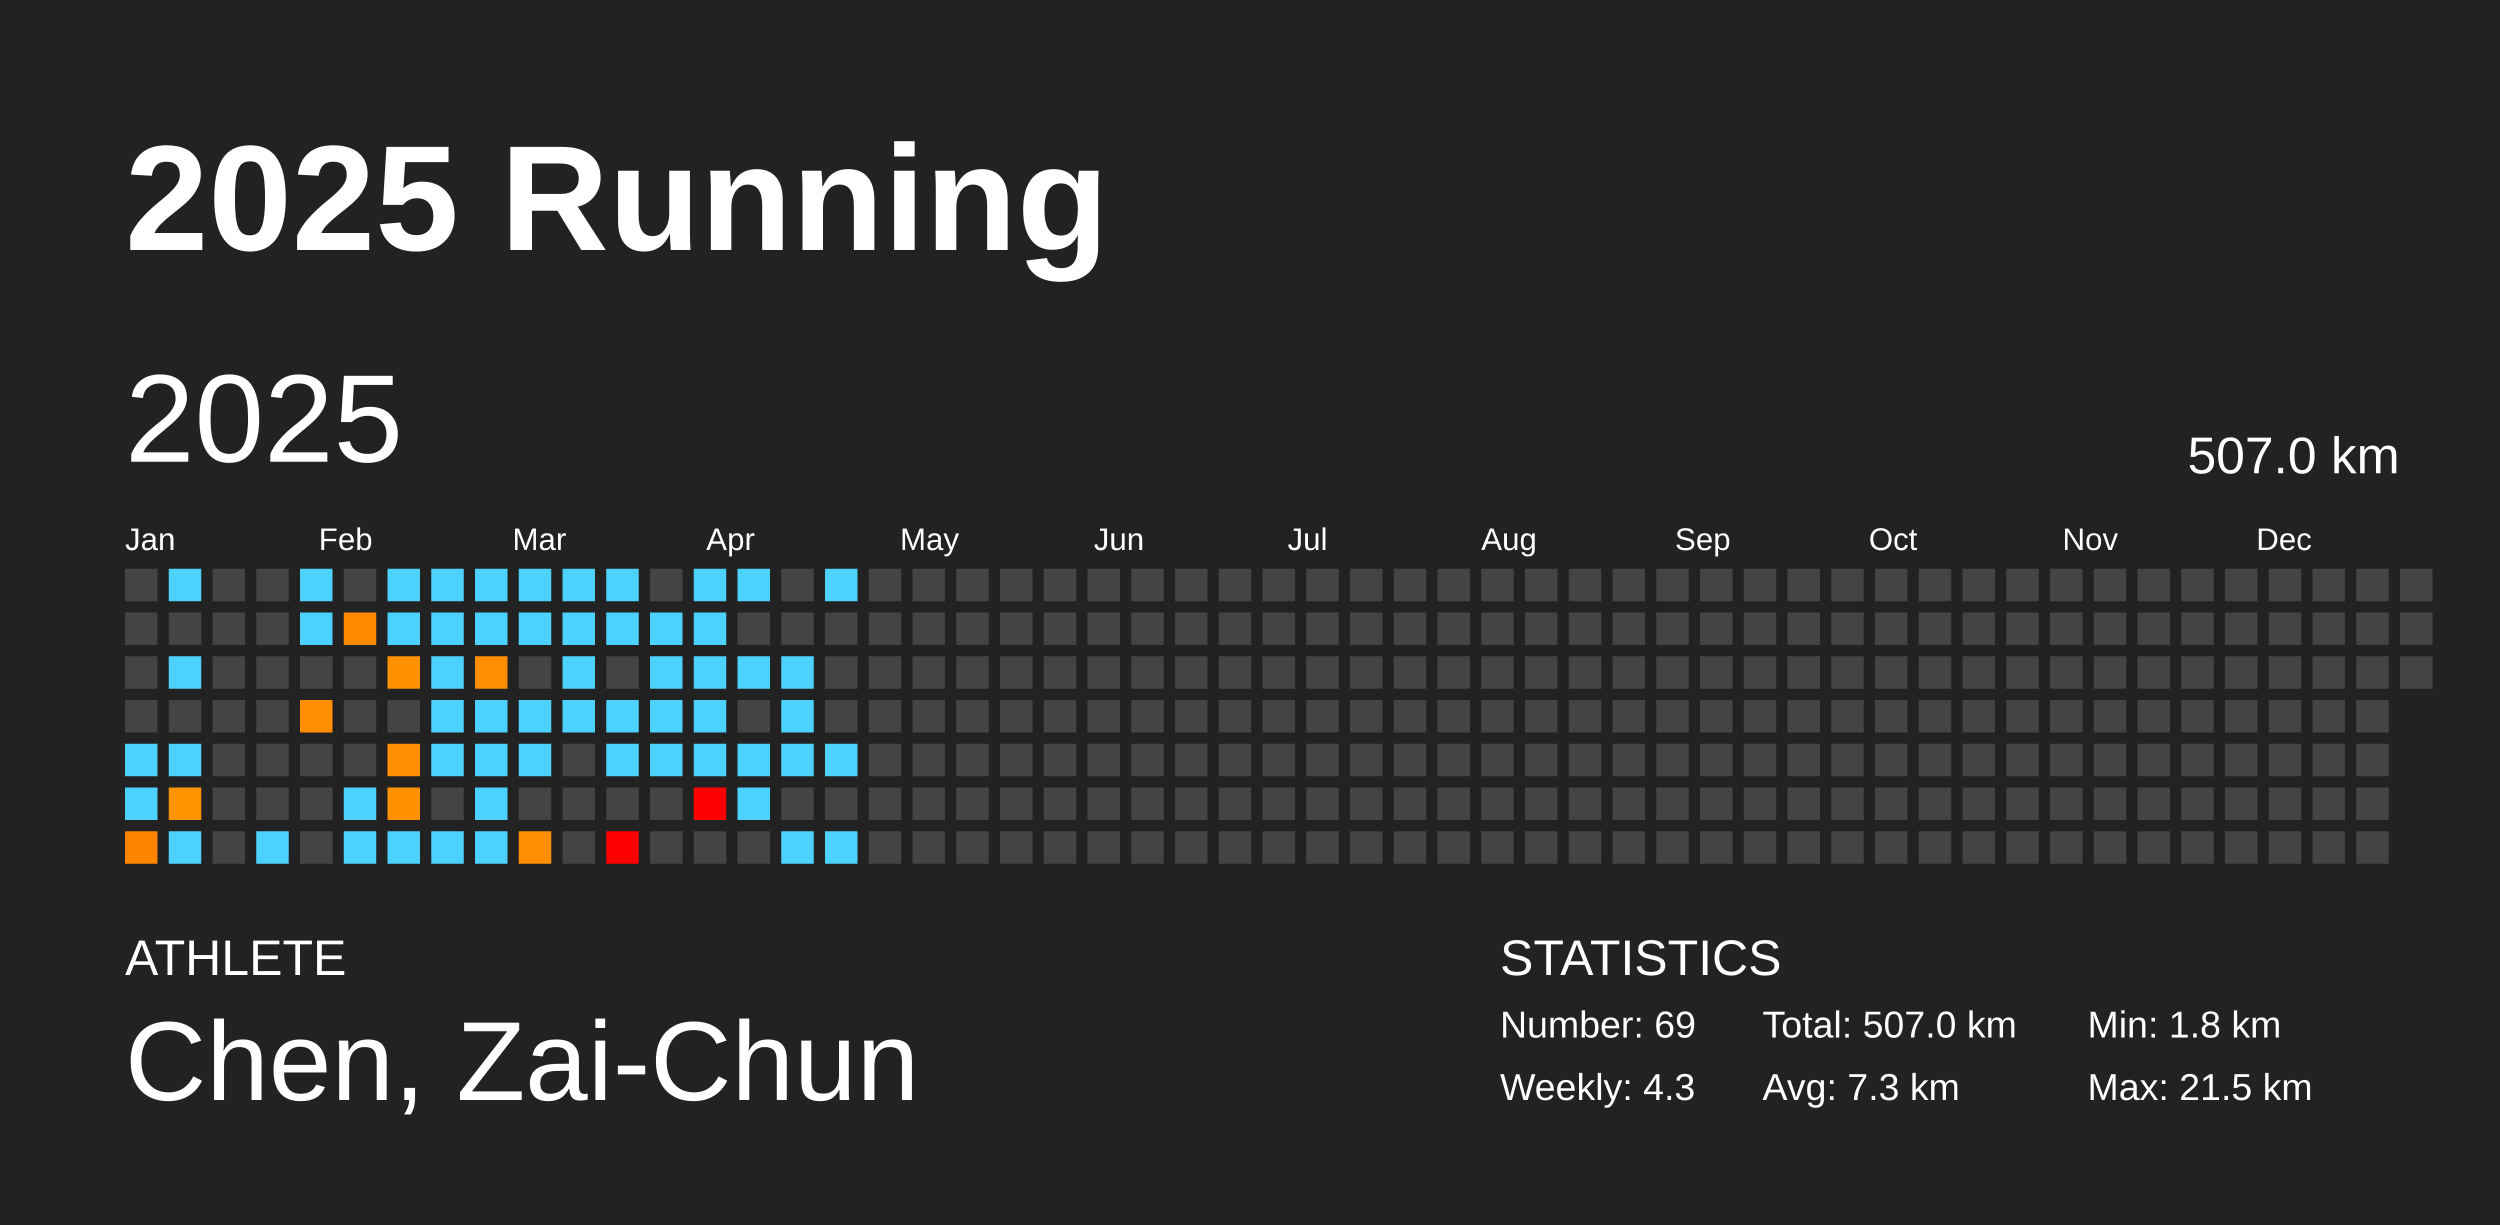
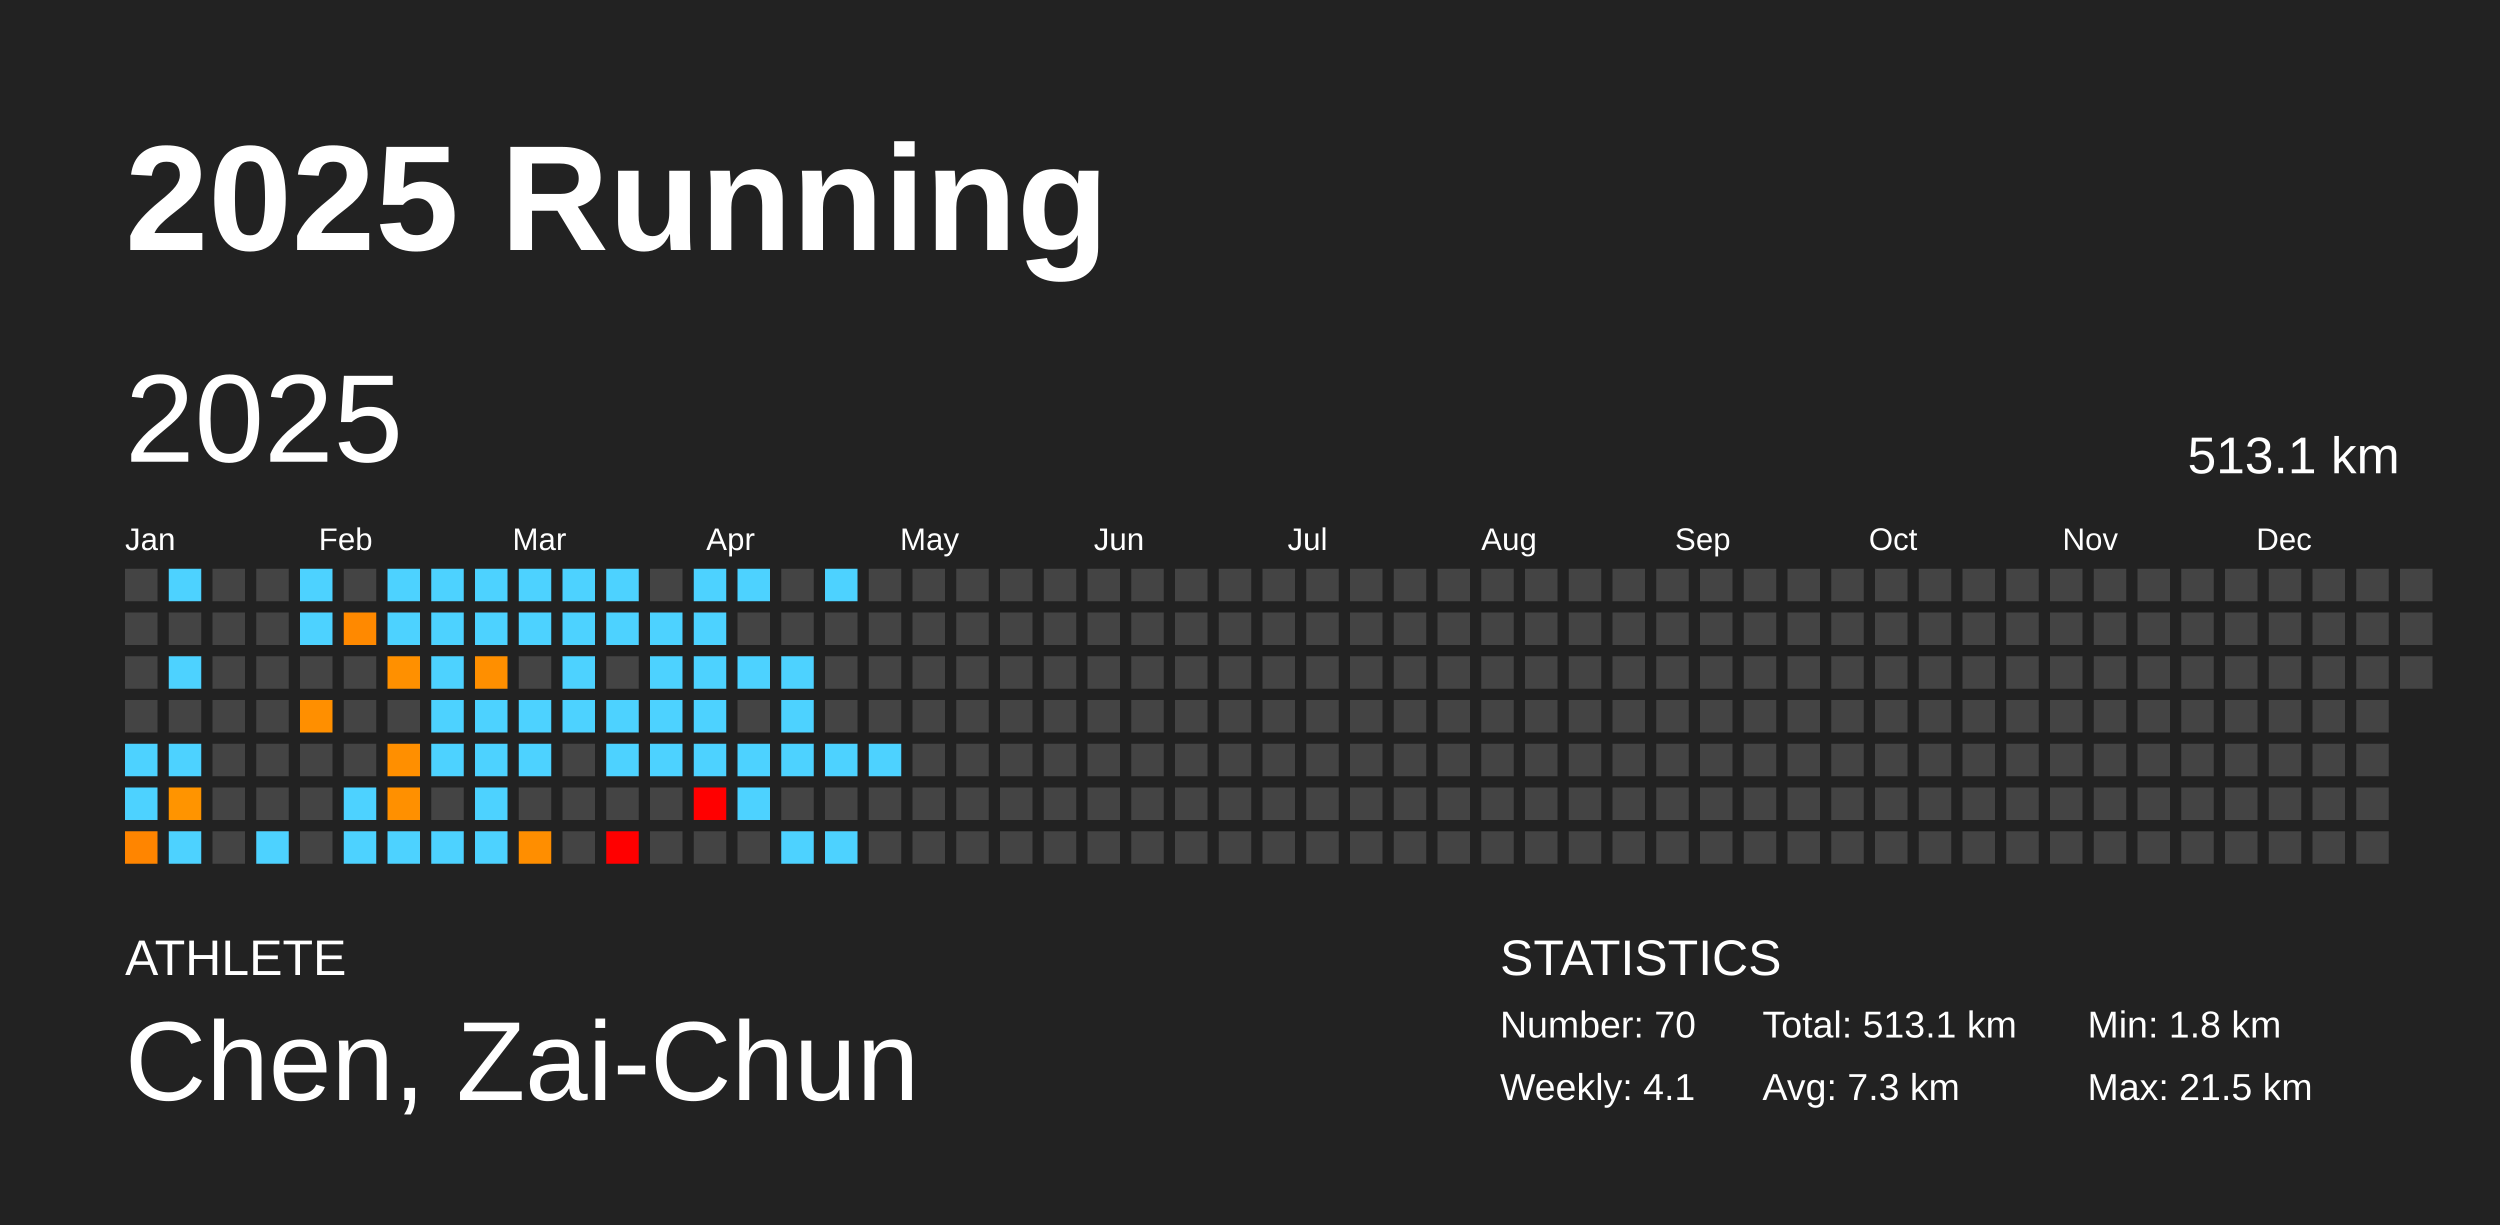
<svg xmlns="http://www.w3.org/2000/svg" baseProfile="full" height="98mm" version="1.1" viewBox="0,0,200,98" width="200mm">
  <defs />
  <rect fill="#222222" height="98" width="200" x="0" y="0" />
  <text fill="#FFFFFF" style="font-size:12px; font-family:Arial; font-weight:bold;" x="10" y="20">2025 Running</text>
  <text fill="#FFFFFF" style="font-size:4px; font-family:Arial" x="10" y="78">ATHLETE</text>
  <text fill="#FFFFFF" style="font-size:9px; font-family:Arial" x="10" y="88">Chen, Zai-Chun</text>
  <text fill="#FFFFFF" style="font-size:4px; font-family:Arial" x="120" y="78">STATISTICS</text>
-   <text fill="#FFFFFF" style="font-size:3px; font-family:Arial" x="120" y="83">Number: 69</text>
-   <text fill="#FFFFFF" style="font-size:3px; font-family:Arial" x="120" y="88">Weekly: 4.3</text>
-   <text fill="#FFFFFF" style="font-size:3px; font-family:Arial" x="141" y="83">Total: 507.0 km</text>
+   <text fill="#FFFFFF" style="font-size:3px; font-family:Arial" x="120" y="83">Number: 70</text>
+   <text fill="#FFFFFF" style="font-size:3px; font-family:Arial" x="120" y="88">Weekly: 4.1</text>
+   <text fill="#FFFFFF" style="font-size:3px; font-family:Arial" x="141" y="83">Total: 513.1 km</text>
  <text fill="#FFFFFF" style="font-size:3px; font-family:Arial" x="141" y="88">Avg: 7.3 km</text>
  <text fill="#FFFFFF" style="font-size:3px; font-family:Arial" x="167" y="83">Min: 1.8 km</text>
  <text fill="#FFFFFF" style="font-size:3px; font-family:Arial" x="167" y="88">Max: 21.5 km</text>
  <text dominant-baseline="hanging" fill="#FFFFFF" style="font-size:10.0px; font-family:Arial;" x="10" y="30">2025</text>
-   <text dominant-baseline="hanging" fill="#FFFFFF" style="font-size:4.125px; font-family:Arial;" x="175" y="35">507.0 km</text>
+   <text dominant-baseline="hanging" fill="#FFFFFF" style="font-size:4.125px; font-family:Arial;" x="175" y="35">513.1 km</text>
  <text fill="#FFFFFF" style="font-size:2.5px; font-family:Arial" x="10.0" y="44">Jan</text>
  <text fill="#FFFFFF" style="font-size:2.5px; font-family:Arial" x="25.5" y="44">Feb</text>
  <text fill="#FFFFFF" style="font-size:2.5px; font-family:Arial" x="41.0" y="44">Mar</text>
  <text fill="#FFFFFF" style="font-size:2.5px; font-family:Arial" x="56.5" y="44">Apr</text>
  <text fill="#FFFFFF" style="font-size:2.5px; font-family:Arial" x="72.0" y="44">May</text>
  <text fill="#FFFFFF" style="font-size:2.5px; font-family:Arial" x="87.5" y="44">Jun</text>
  <text fill="#FFFFFF" style="font-size:2.5px; font-family:Arial" x="103.0" y="44">Jul</text>
  <text fill="#FFFFFF" style="font-size:2.5px; font-family:Arial" x="118.5" y="44">Aug</text>
  <text fill="#FFFFFF" style="font-size:2.5px; font-family:Arial" x="134.0" y="44">Sep</text>
  <text fill="#FFFFFF" style="font-size:2.5px; font-family:Arial" x="149.5" y="44">Oct</text>
  <text fill="#FFFFFF" style="font-size:2.5px; font-family:Arial" x="165.0" y="44">Nov</text>
  <text fill="#FFFFFF" style="font-size:2.5px; font-family:Arial" x="180.5" y="44">Dec</text>
  <rect fill="#444444" height="2.6" width="2.6" x="10.0" y="45.5" />
  <rect fill="#444444" height="2.6" width="2.6" x="10.0" y="49.0" />
  <rect fill="#444444" height="2.6" width="2.6" x="10.0" y="52.5" />
  <rect fill="#444444" height="2.6" width="2.6" x="10.0" y="56.0" />
  <rect fill="#4dd2ff" height="2.6" width="2.6" x="10.0" y="59.5" />
  <rect fill="#4dd2ff" height="2.6" width="2.6" x="10.0" y="63.0" />
  <rect fill="#ff8500" height="2.6" width="2.6" x="10.0" y="66.5" />
  <rect fill="#4dd2ff" height="2.6" width="2.6" x="13.5" y="45.5" />
  <rect fill="#444444" height="2.6" width="2.6" x="13.5" y="49.0" />
  <rect fill="#4dd2ff" height="2.6" width="2.6" x="13.5" y="52.5" />
  <rect fill="#444444" height="2.6" width="2.6" x="13.5" y="56.0" />
  <rect fill="#4dd2ff" height="2.6" width="2.6" x="13.5" y="59.5" />
  <rect fill="#ff9400" height="2.6" width="2.6" x="13.5" y="63.0" />
  <rect fill="#4dd2ff" height="2.6" width="2.6" x="13.5" y="66.5" />
  <rect fill="#444444" height="2.6" width="2.6" x="17.0" y="45.5" />
  <rect fill="#444444" height="2.6" width="2.6" x="17.0" y="49.0" />
  <rect fill="#444444" height="2.6" width="2.6" x="17.0" y="52.5" />
  <rect fill="#444444" height="2.6" width="2.6" x="17.0" y="56.0" />
  <rect fill="#444444" height="2.6" width="2.6" x="17.0" y="59.5" />
  <rect fill="#444444" height="2.6" width="2.6" x="17.0" y="63.0" />
  <rect fill="#444444" height="2.6" width="2.6" x="17.0" y="66.5" />
  <rect fill="#444444" height="2.6" width="2.6" x="20.5" y="45.5" />
  <rect fill="#444444" height="2.6" width="2.6" x="20.5" y="49.0" />
  <rect fill="#444444" height="2.6" width="2.6" x="20.5" y="52.5" />
  <rect fill="#444444" height="2.6" width="2.6" x="20.5" y="56.0" />
  <rect fill="#444444" height="2.6" width="2.6" x="20.5" y="59.5" />
  <rect fill="#444444" height="2.6" width="2.6" x="20.5" y="63.0" />
  <rect fill="#4dd2ff" height="2.6" width="2.6" x="20.5" y="66.5" />
  <rect fill="#4dd2ff" height="2.6" width="2.6" x="24.0" y="45.5" />
  <rect fill="#4dd2ff" height="2.6" width="2.6" x="24.0" y="49.0" />
  <rect fill="#444444" height="2.6" width="2.6" x="24.0" y="52.5" />
  <rect fill="#ff8f00" height="2.6" width="2.6" x="24.0" y="56.0" />
  <rect fill="#444444" height="2.6" width="2.6" x="24.0" y="59.5" />
  <rect fill="#444444" height="2.6" width="2.6" x="24.0" y="63.0" />
  <rect fill="#444444" height="2.6" width="2.6" x="24.0" y="66.5" />
  <rect fill="#444444" height="2.6" width="2.6" x="27.5" y="45.5" />
  <rect fill="#ff8900" height="2.6" width="2.6" x="27.5" y="49.0" />
  <rect fill="#444444" height="2.6" width="2.6" x="27.5" y="52.5" />
  <rect fill="#444444" height="2.6" width="2.6" x="27.5" y="56.0" />
  <rect fill="#444444" height="2.6" width="2.6" x="27.5" y="59.5" />
  <rect fill="#4dd2ff" height="2.6" width="2.6" x="27.5" y="63.0" />
  <rect fill="#4dd2ff" height="2.6" width="2.6" x="27.5" y="66.5" />
  <rect fill="#4dd2ff" height="2.6" width="2.6" x="31.0" y="45.5" />
  <rect fill="#4dd2ff" height="2.6" width="2.6" x="31.0" y="49.0" />
  <rect fill="#ff9000" height="2.6" width="2.6" x="31.0" y="52.5" />
  <rect fill="#444444" height="2.6" width="2.6" x="31.0" y="56.0" />
  <rect fill="#ff8f00" height="2.6" width="2.6" x="31.0" y="59.5" />
  <rect fill="#ff9000" height="2.6" width="2.6" x="31.0" y="63.0" />
  <rect fill="#4dd2ff" height="2.6" width="2.6" x="31.0" y="66.5" />
  <rect fill="#4dd2ff" height="2.6" width="2.6" x="34.5" y="45.5" />
  <rect fill="#4dd2ff" height="2.6" width="2.6" x="34.5" y="49.0" />
  <rect fill="#4dd2ff" height="2.6" width="2.6" x="34.5" y="52.5" />
  <rect fill="#4dd2ff" height="2.6" width="2.6" x="34.5" y="56.0" />
  <rect fill="#4dd2ff" height="2.6" width="2.6" x="34.5" y="59.5" />
  <rect fill="#444444" height="2.6" width="2.6" x="34.5" y="63.0" />
  <rect fill="#4dd2ff" height="2.6" width="2.6" x="34.5" y="66.5" />
  <rect fill="#4dd2ff" height="2.6" width="2.6" x="38.0" y="45.5" />
  <rect fill="#4dd2ff" height="2.6" width="2.6" x="38.0" y="49.0" />
  <rect fill="#ff8f00" height="2.6" width="2.6" x="38.0" y="52.5" />
  <rect fill="#4dd2ff" height="2.6" width="2.6" x="38.0" y="56.0" />
  <rect fill="#4dd2ff" height="2.6" width="2.6" x="38.0" y="59.5" />
  <rect fill="#4dd2ff" height="2.6" width="2.6" x="38.0" y="63.0" />
  <rect fill="#4dd2ff" height="2.6" width="2.6" x="38.0" y="66.5" />
  <rect fill="#4dd2ff" height="2.6" width="2.6" x="41.5" y="45.5" />
  <rect fill="#4dd2ff" height="2.6" width="2.6" x="41.5" y="49.0" />
  <rect fill="#444444" height="2.6" width="2.6" x="41.5" y="52.5" />
  <rect fill="#4dd2ff" height="2.6" width="2.6" x="41.5" y="56.0" />
  <rect fill="#4dd2ff" height="2.6" width="2.6" x="41.5" y="59.5" />
  <rect fill="#444444" height="2.6" width="2.6" x="41.5" y="63.0" />
  <rect fill="#ff8e00" height="2.6" width="2.6" x="41.5" y="66.5" />
  <rect fill="#4dd2ff" height="2.6" width="2.6" x="45.0" y="45.5" />
  <rect fill="#4dd2ff" height="2.6" width="2.6" x="45.0" y="49.0" />
  <rect fill="#4dd2ff" height="2.6" width="2.6" x="45.0" y="52.5" />
  <rect fill="#4dd2ff" height="2.6" width="2.6" x="45.0" y="56.0" />
  <rect fill="#444444" height="2.6" width="2.6" x="45.0" y="59.5" />
  <rect fill="#444444" height="2.6" width="2.6" x="45.0" y="63.0" />
  <rect fill="#444444" height="2.6" width="2.6" x="45.0" y="66.5" />
  <rect fill="#4dd2ff" height="2.6" width="2.6" x="48.5" y="45.5" />
  <rect fill="#4dd2ff" height="2.6" width="2.6" x="48.5" y="49.0" />
  <rect fill="#444444" height="2.6" width="2.6" x="48.5" y="52.5" />
  <rect fill="#4dd2ff" height="2.6" width="2.6" x="48.5" y="56.0" />
  <rect fill="#4dd2ff" height="2.6" width="2.6" x="48.5" y="59.5" />
  <rect fill="#444444" height="2.6" width="2.6" x="48.5" y="63.0" />
  <rect fill="red" height="2.6" width="2.6" x="48.5" y="66.5" />
  <rect fill="#444444" height="2.6" width="2.6" x="52.0" y="45.5" />
  <rect fill="#4dd2ff" height="2.6" width="2.6" x="52.0" y="49.0" />
  <rect fill="#4dd2ff" height="2.6" width="2.6" x="52.0" y="52.5" />
  <rect fill="#4dd2ff" height="2.6" width="2.6" x="52.0" y="56.0" />
  <rect fill="#4dd2ff" height="2.6" width="2.6" x="52.0" y="59.5" />
  <rect fill="#444444" height="2.6" width="2.6" x="52.0" y="63.0" />
  <rect fill="#444444" height="2.6" width="2.6" x="52.0" y="66.5" />
  <rect fill="#4dd2ff" height="2.6" width="2.6" x="55.5" y="45.5" />
  <rect fill="#4dd2ff" height="2.6" width="2.6" x="55.5" y="49.0" />
  <rect fill="#4dd2ff" height="2.6" width="2.6" x="55.5" y="52.5" />
  <rect fill="#4dd2ff" height="2.6" width="2.6" x="55.5" y="56.0" />
  <rect fill="#4dd2ff" height="2.6" width="2.6" x="55.5" y="59.5" />
  <rect fill="red" height="2.6" width="2.6" x="55.5" y="63.0" />
  <rect fill="#444444" height="2.6" width="2.6" x="55.5" y="66.5" />
  <rect fill="#4dd2ff" height="2.6" width="2.6" x="59.0" y="45.5" />
  <rect fill="#444444" height="2.6" width="2.6" x="59.0" y="49.0" />
  <rect fill="#4dd2ff" height="2.6" width="2.6" x="59.0" y="52.5" />
  <rect fill="#444444" height="2.6" width="2.6" x="59.0" y="56.0" />
  <rect fill="#4dd2ff" height="2.6" width="2.6" x="59.0" y="59.5" />
  <rect fill="#4dd2ff" height="2.6" width="2.6" x="59.0" y="63.0" />
  <rect fill="#444444" height="2.6" width="2.6" x="59.0" y="66.5" />
  <rect fill="#444444" height="2.6" width="2.6" x="62.5" y="45.5" />
  <rect fill="#444444" height="2.6" width="2.6" x="62.5" y="49.0" />
  <rect fill="#4dd2ff" height="2.6" width="2.6" x="62.5" y="52.5" />
  <rect fill="#4dd2ff" height="2.6" width="2.6" x="62.5" y="56.0" />
  <rect fill="#4dd2ff" height="2.6" width="2.6" x="62.5" y="59.5" />
  <rect fill="#444444" height="2.6" width="2.6" x="62.5" y="63.0" />
  <rect fill="#4dd2ff" height="2.6" width="2.6" x="62.5" y="66.5" />
  <rect fill="#4dd2ff" height="2.6" width="2.6" x="66.0" y="45.5" />
  <rect fill="#444444" height="2.6" width="2.6" x="66.0" y="49.0" />
  <rect fill="#444444" height="2.6" width="2.6" x="66.0" y="52.5" />
  <rect fill="#444444" height="2.6" width="2.6" x="66.0" y="56.0" />
  <rect fill="#4dd2ff" height="2.6" width="2.6" x="66.0" y="59.5" />
  <rect fill="#444444" height="2.6" width="2.6" x="66.0" y="63.0" />
  <rect fill="#4dd2ff" height="2.6" width="2.6" x="66.0" y="66.5" />
  <rect fill="#444444" height="2.6" width="2.6" x="69.5" y="45.5" />
  <rect fill="#444444" height="2.6" width="2.6" x="69.5" y="49.0" />
  <rect fill="#444444" height="2.6" width="2.6" x="69.5" y="52.5" />
  <rect fill="#444444" height="2.6" width="2.6" x="69.5" y="56.0" />
-   <rect fill="#444444" height="2.6" width="2.6" x="69.5" y="59.5" />
+   <rect fill="#4dd2ff" height="2.6" width="2.6" x="69.5" y="59.5" />
  <rect fill="#444444" height="2.6" width="2.6" x="69.5" y="63.0" />
  <rect fill="#444444" height="2.6" width="2.6" x="69.5" y="66.5" />
  <rect fill="#444444" height="2.6" width="2.6" x="73.0" y="45.5" />
  <rect fill="#444444" height="2.6" width="2.6" x="73.0" y="49.0" />
  <rect fill="#444444" height="2.6" width="2.6" x="73.0" y="52.5" />
  <rect fill="#444444" height="2.6" width="2.6" x="73.0" y="56.0" />
  <rect fill="#444444" height="2.6" width="2.6" x="73.0" y="59.5" />
  <rect fill="#444444" height="2.6" width="2.6" x="73.0" y="63.0" />
  <rect fill="#444444" height="2.6" width="2.6" x="73.0" y="66.5" />
  <rect fill="#444444" height="2.6" width="2.6" x="76.5" y="45.5" />
  <rect fill="#444444" height="2.6" width="2.6" x="76.5" y="49.0" />
  <rect fill="#444444" height="2.6" width="2.6" x="76.5" y="52.5" />
  <rect fill="#444444" height="2.6" width="2.6" x="76.5" y="56.0" />
  <rect fill="#444444" height="2.6" width="2.6" x="76.5" y="59.5" />
  <rect fill="#444444" height="2.6" width="2.6" x="76.5" y="63.0" />
  <rect fill="#444444" height="2.6" width="2.6" x="76.5" y="66.5" />
  <rect fill="#444444" height="2.6" width="2.6" x="80.0" y="45.5" />
  <rect fill="#444444" height="2.6" width="2.6" x="80.0" y="49.0" />
  <rect fill="#444444" height="2.6" width="2.6" x="80.0" y="52.5" />
  <rect fill="#444444" height="2.6" width="2.6" x="80.0" y="56.0" />
  <rect fill="#444444" height="2.6" width="2.6" x="80.0" y="59.5" />
  <rect fill="#444444" height="2.6" width="2.6" x="80.0" y="63.0" />
  <rect fill="#444444" height="2.6" width="2.6" x="80.0" y="66.5" />
  <rect fill="#444444" height="2.6" width="2.6" x="83.5" y="45.5" />
  <rect fill="#444444" height="2.6" width="2.6" x="83.5" y="49.0" />
  <rect fill="#444444" height="2.6" width="2.6" x="83.5" y="52.5" />
  <rect fill="#444444" height="2.6" width="2.6" x="83.5" y="56.0" />
  <rect fill="#444444" height="2.6" width="2.6" x="83.5" y="59.5" />
  <rect fill="#444444" height="2.6" width="2.6" x="83.5" y="63.0" />
  <rect fill="#444444" height="2.6" width="2.6" x="83.5" y="66.5" />
  <rect fill="#444444" height="2.6" width="2.6" x="87.0" y="45.5" />
  <rect fill="#444444" height="2.6" width="2.6" x="87.0" y="49.0" />
  <rect fill="#444444" height="2.6" width="2.6" x="87.0" y="52.5" />
  <rect fill="#444444" height="2.6" width="2.6" x="87.0" y="56.0" />
  <rect fill="#444444" height="2.6" width="2.6" x="87.0" y="59.5" />
  <rect fill="#444444" height="2.6" width="2.6" x="87.0" y="63.0" />
  <rect fill="#444444" height="2.6" width="2.6" x="87.0" y="66.5" />
  <rect fill="#444444" height="2.6" width="2.6" x="90.5" y="45.5" />
  <rect fill="#444444" height="2.6" width="2.6" x="90.5" y="49.0" />
  <rect fill="#444444" height="2.6" width="2.6" x="90.5" y="52.5" />
  <rect fill="#444444" height="2.6" width="2.6" x="90.5" y="56.0" />
  <rect fill="#444444" height="2.6" width="2.6" x="90.5" y="59.5" />
  <rect fill="#444444" height="2.6" width="2.6" x="90.5" y="63.0" />
  <rect fill="#444444" height="2.6" width="2.6" x="90.5" y="66.5" />
  <rect fill="#444444" height="2.6" width="2.6" x="94.0" y="45.5" />
  <rect fill="#444444" height="2.6" width="2.6" x="94.0" y="49.0" />
  <rect fill="#444444" height="2.6" width="2.6" x="94.0" y="52.5" />
  <rect fill="#444444" height="2.6" width="2.6" x="94.0" y="56.0" />
  <rect fill="#444444" height="2.6" width="2.6" x="94.0" y="59.5" />
  <rect fill="#444444" height="2.6" width="2.6" x="94.0" y="63.0" />
  <rect fill="#444444" height="2.6" width="2.6" x="94.0" y="66.5" />
  <rect fill="#444444" height="2.6" width="2.6" x="97.5" y="45.5" />
  <rect fill="#444444" height="2.6" width="2.6" x="97.5" y="49.0" />
  <rect fill="#444444" height="2.6" width="2.6" x="97.5" y="52.5" />
  <rect fill="#444444" height="2.6" width="2.6" x="97.5" y="56.0" />
  <rect fill="#444444" height="2.6" width="2.6" x="97.5" y="59.5" />
  <rect fill="#444444" height="2.6" width="2.6" x="97.5" y="63.0" />
  <rect fill="#444444" height="2.6" width="2.6" x="97.5" y="66.5" />
  <rect fill="#444444" height="2.6" width="2.6" x="101.0" y="45.5" />
  <rect fill="#444444" height="2.6" width="2.6" x="101.0" y="49.0" />
  <rect fill="#444444" height="2.6" width="2.6" x="101.0" y="52.5" />
  <rect fill="#444444" height="2.6" width="2.6" x="101.0" y="56.0" />
  <rect fill="#444444" height="2.6" width="2.6" x="101.0" y="59.5" />
  <rect fill="#444444" height="2.6" width="2.6" x="101.0" y="63.0" />
  <rect fill="#444444" height="2.6" width="2.6" x="101.0" y="66.5" />
  <rect fill="#444444" height="2.6" width="2.6" x="104.5" y="45.5" />
  <rect fill="#444444" height="2.6" width="2.6" x="104.5" y="49.0" />
  <rect fill="#444444" height="2.6" width="2.6" x="104.5" y="52.5" />
  <rect fill="#444444" height="2.6" width="2.6" x="104.5" y="56.0" />
  <rect fill="#444444" height="2.6" width="2.6" x="104.5" y="59.5" />
  <rect fill="#444444" height="2.6" width="2.6" x="104.5" y="63.0" />
  <rect fill="#444444" height="2.6" width="2.6" x="104.5" y="66.5" />
  <rect fill="#444444" height="2.6" width="2.6" x="108.0" y="45.5" />
  <rect fill="#444444" height="2.6" width="2.6" x="108.0" y="49.0" />
  <rect fill="#444444" height="2.6" width="2.6" x="108.0" y="52.5" />
  <rect fill="#444444" height="2.6" width="2.6" x="108.0" y="56.0" />
  <rect fill="#444444" height="2.6" width="2.6" x="108.0" y="59.5" />
  <rect fill="#444444" height="2.6" width="2.6" x="108.0" y="63.0" />
  <rect fill="#444444" height="2.6" width="2.6" x="108.0" y="66.5" />
  <rect fill="#444444" height="2.6" width="2.6" x="111.5" y="45.5" />
  <rect fill="#444444" height="2.6" width="2.6" x="111.5" y="49.0" />
  <rect fill="#444444" height="2.6" width="2.6" x="111.5" y="52.5" />
  <rect fill="#444444" height="2.6" width="2.6" x="111.5" y="56.0" />
  <rect fill="#444444" height="2.6" width="2.6" x="111.5" y="59.5" />
  <rect fill="#444444" height="2.6" width="2.6" x="111.5" y="63.0" />
  <rect fill="#444444" height="2.6" width="2.6" x="111.5" y="66.5" />
  <rect fill="#444444" height="2.6" width="2.6" x="115.0" y="45.5" />
  <rect fill="#444444" height="2.6" width="2.6" x="115.0" y="49.0" />
  <rect fill="#444444" height="2.6" width="2.6" x="115.0" y="52.5" />
  <rect fill="#444444" height="2.6" width="2.6" x="115.0" y="56.0" />
  <rect fill="#444444" height="2.6" width="2.6" x="115.0" y="59.5" />
  <rect fill="#444444" height="2.6" width="2.6" x="115.0" y="63.0" />
  <rect fill="#444444" height="2.6" width="2.6" x="115.0" y="66.5" />
  <rect fill="#444444" height="2.6" width="2.6" x="118.5" y="45.5" />
  <rect fill="#444444" height="2.6" width="2.6" x="118.5" y="49.0" />
  <rect fill="#444444" height="2.6" width="2.6" x="118.5" y="52.5" />
  <rect fill="#444444" height="2.6" width="2.6" x="118.5" y="56.0" />
  <rect fill="#444444" height="2.6" width="2.6" x="118.5" y="59.5" />
  <rect fill="#444444" height="2.6" width="2.6" x="118.5" y="63.0" />
  <rect fill="#444444" height="2.6" width="2.6" x="118.5" y="66.5" />
  <rect fill="#444444" height="2.6" width="2.6" x="122.0" y="45.5" />
  <rect fill="#444444" height="2.6" width="2.6" x="122.0" y="49.0" />
  <rect fill="#444444" height="2.6" width="2.6" x="122.0" y="52.5" />
  <rect fill="#444444" height="2.6" width="2.6" x="122.0" y="56.0" />
  <rect fill="#444444" height="2.6" width="2.6" x="122.0" y="59.5" />
  <rect fill="#444444" height="2.6" width="2.6" x="122.0" y="63.0" />
  <rect fill="#444444" height="2.6" width="2.6" x="122.0" y="66.5" />
  <rect fill="#444444" height="2.6" width="2.6" x="125.5" y="45.5" />
  <rect fill="#444444" height="2.6" width="2.6" x="125.5" y="49.0" />
  <rect fill="#444444" height="2.6" width="2.6" x="125.5" y="52.5" />
  <rect fill="#444444" height="2.6" width="2.6" x="125.5" y="56.0" />
  <rect fill="#444444" height="2.6" width="2.6" x="125.5" y="59.5" />
  <rect fill="#444444" height="2.6" width="2.6" x="125.5" y="63.0" />
  <rect fill="#444444" height="2.6" width="2.6" x="125.5" y="66.5" />
  <rect fill="#444444" height="2.6" width="2.6" x="129.0" y="45.5" />
  <rect fill="#444444" height="2.6" width="2.6" x="129.0" y="49.0" />
  <rect fill="#444444" height="2.6" width="2.6" x="129.0" y="52.5" />
  <rect fill="#444444" height="2.6" width="2.6" x="129.0" y="56.0" />
  <rect fill="#444444" height="2.6" width="2.6" x="129.0" y="59.5" />
  <rect fill="#444444" height="2.6" width="2.6" x="129.0" y="63.0" />
  <rect fill="#444444" height="2.6" width="2.6" x="129.0" y="66.5" />
  <rect fill="#444444" height="2.6" width="2.6" x="132.5" y="45.5" />
  <rect fill="#444444" height="2.6" width="2.6" x="132.5" y="49.0" />
  <rect fill="#444444" height="2.6" width="2.6" x="132.5" y="52.5" />
  <rect fill="#444444" height="2.6" width="2.6" x="132.5" y="56.0" />
  <rect fill="#444444" height="2.6" width="2.6" x="132.5" y="59.5" />
  <rect fill="#444444" height="2.6" width="2.6" x="132.5" y="63.0" />
  <rect fill="#444444" height="2.6" width="2.6" x="132.5" y="66.5" />
  <rect fill="#444444" height="2.6" width="2.6" x="136.0" y="45.5" />
  <rect fill="#444444" height="2.6" width="2.6" x="136.0" y="49.0" />
  <rect fill="#444444" height="2.6" width="2.6" x="136.0" y="52.5" />
  <rect fill="#444444" height="2.6" width="2.6" x="136.0" y="56.0" />
  <rect fill="#444444" height="2.6" width="2.6" x="136.0" y="59.5" />
  <rect fill="#444444" height="2.6" width="2.6" x="136.0" y="63.0" />
  <rect fill="#444444" height="2.6" width="2.6" x="136.0" y="66.5" />
  <rect fill="#444444" height="2.6" width="2.6" x="139.5" y="45.5" />
  <rect fill="#444444" height="2.6" width="2.6" x="139.5" y="49.0" />
  <rect fill="#444444" height="2.6" width="2.6" x="139.5" y="52.5" />
  <rect fill="#444444" height="2.6" width="2.6" x="139.5" y="56.0" />
  <rect fill="#444444" height="2.6" width="2.6" x="139.5" y="59.5" />
  <rect fill="#444444" height="2.6" width="2.6" x="139.5" y="63.0" />
  <rect fill="#444444" height="2.6" width="2.6" x="139.5" y="66.5" />
  <rect fill="#444444" height="2.6" width="2.6" x="143.0" y="45.5" />
  <rect fill="#444444" height="2.6" width="2.6" x="143.0" y="49.0" />
  <rect fill="#444444" height="2.6" width="2.6" x="143.0" y="52.5" />
  <rect fill="#444444" height="2.6" width="2.6" x="143.0" y="56.0" />
  <rect fill="#444444" height="2.6" width="2.6" x="143.0" y="59.5" />
  <rect fill="#444444" height="2.6" width="2.6" x="143.0" y="63.0" />
  <rect fill="#444444" height="2.6" width="2.6" x="143.0" y="66.5" />
  <rect fill="#444444" height="2.6" width="2.6" x="146.5" y="45.5" />
  <rect fill="#444444" height="2.6" width="2.6" x="146.5" y="49.0" />
  <rect fill="#444444" height="2.6" width="2.6" x="146.5" y="52.5" />
  <rect fill="#444444" height="2.6" width="2.6" x="146.5" y="56.0" />
  <rect fill="#444444" height="2.6" width="2.6" x="146.5" y="59.5" />
  <rect fill="#444444" height="2.6" width="2.6" x="146.5" y="63.0" />
  <rect fill="#444444" height="2.6" width="2.6" x="146.5" y="66.5" />
  <rect fill="#444444" height="2.6" width="2.6" x="150.0" y="45.5" />
  <rect fill="#444444" height="2.6" width="2.6" x="150.0" y="49.0" />
  <rect fill="#444444" height="2.6" width="2.6" x="150.0" y="52.5" />
  <rect fill="#444444" height="2.6" width="2.6" x="150.0" y="56.0" />
  <rect fill="#444444" height="2.6" width="2.6" x="150.0" y="59.5" />
  <rect fill="#444444" height="2.6" width="2.6" x="150.0" y="63.0" />
  <rect fill="#444444" height="2.6" width="2.6" x="150.0" y="66.5" />
  <rect fill="#444444" height="2.6" width="2.6" x="153.5" y="45.5" />
  <rect fill="#444444" height="2.6" width="2.6" x="153.5" y="49.0" />
  <rect fill="#444444" height="2.6" width="2.6" x="153.5" y="52.5" />
  <rect fill="#444444" height="2.6" width="2.6" x="153.5" y="56.0" />
  <rect fill="#444444" height="2.6" width="2.6" x="153.5" y="59.5" />
  <rect fill="#444444" height="2.6" width="2.6" x="153.5" y="63.0" />
  <rect fill="#444444" height="2.6" width="2.6" x="153.5" y="66.5" />
  <rect fill="#444444" height="2.6" width="2.6" x="157.0" y="45.5" />
  <rect fill="#444444" height="2.6" width="2.6" x="157.0" y="49.0" />
  <rect fill="#444444" height="2.6" width="2.6" x="157.0" y="52.5" />
  <rect fill="#444444" height="2.6" width="2.6" x="157.0" y="56.0" />
  <rect fill="#444444" height="2.6" width="2.6" x="157.0" y="59.5" />
  <rect fill="#444444" height="2.6" width="2.6" x="157.0" y="63.0" />
  <rect fill="#444444" height="2.6" width="2.6" x="157.0" y="66.5" />
  <rect fill="#444444" height="2.6" width="2.6" x="160.5" y="45.5" />
  <rect fill="#444444" height="2.6" width="2.6" x="160.5" y="49.0" />
  <rect fill="#444444" height="2.6" width="2.6" x="160.5" y="52.5" />
  <rect fill="#444444" height="2.6" width="2.6" x="160.5" y="56.0" />
  <rect fill="#444444" height="2.6" width="2.6" x="160.5" y="59.5" />
  <rect fill="#444444" height="2.6" width="2.6" x="160.5" y="63.0" />
  <rect fill="#444444" height="2.6" width="2.6" x="160.5" y="66.5" />
  <rect fill="#444444" height="2.6" width="2.6" x="164.0" y="45.5" />
  <rect fill="#444444" height="2.6" width="2.6" x="164.0" y="49.0" />
  <rect fill="#444444" height="2.6" width="2.6" x="164.0" y="52.5" />
  <rect fill="#444444" height="2.6" width="2.6" x="164.0" y="56.0" />
  <rect fill="#444444" height="2.6" width="2.6" x="164.0" y="59.5" />
  <rect fill="#444444" height="2.6" width="2.6" x="164.0" y="63.0" />
  <rect fill="#444444" height="2.6" width="2.6" x="164.0" y="66.5" />
  <rect fill="#444444" height="2.6" width="2.6" x="167.5" y="45.5" />
  <rect fill="#444444" height="2.6" width="2.6" x="167.5" y="49.0" />
  <rect fill="#444444" height="2.6" width="2.6" x="167.5" y="52.5" />
  <rect fill="#444444" height="2.6" width="2.6" x="167.5" y="56.0" />
  <rect fill="#444444" height="2.6" width="2.6" x="167.5" y="59.5" />
  <rect fill="#444444" height="2.6" width="2.6" x="167.5" y="63.0" />
  <rect fill="#444444" height="2.6" width="2.6" x="167.5" y="66.5" />
  <rect fill="#444444" height="2.6" width="2.6" x="171.0" y="45.5" />
  <rect fill="#444444" height="2.6" width="2.6" x="171.0" y="49.0" />
  <rect fill="#444444" height="2.6" width="2.6" x="171.0" y="52.5" />
  <rect fill="#444444" height="2.6" width="2.6" x="171.0" y="56.0" />
  <rect fill="#444444" height="2.6" width="2.6" x="171.0" y="59.5" />
  <rect fill="#444444" height="2.6" width="2.6" x="171.0" y="63.0" />
  <rect fill="#444444" height="2.6" width="2.6" x="171.0" y="66.5" />
  <rect fill="#444444" height="2.6" width="2.6" x="174.5" y="45.5" />
  <rect fill="#444444" height="2.6" width="2.6" x="174.5" y="49.0" />
  <rect fill="#444444" height="2.6" width="2.6" x="174.5" y="52.5" />
  <rect fill="#444444" height="2.6" width="2.6" x="174.5" y="56.0" />
  <rect fill="#444444" height="2.6" width="2.6" x="174.5" y="59.5" />
  <rect fill="#444444" height="2.6" width="2.6" x="174.5" y="63.0" />
  <rect fill="#444444" height="2.6" width="2.6" x="174.5" y="66.5" />
  <rect fill="#444444" height="2.6" width="2.6" x="178.0" y="45.5" />
  <rect fill="#444444" height="2.6" width="2.6" x="178.0" y="49.0" />
  <rect fill="#444444" height="2.6" width="2.6" x="178.0" y="52.5" />
  <rect fill="#444444" height="2.6" width="2.6" x="178.0" y="56.0" />
  <rect fill="#444444" height="2.6" width="2.6" x="178.0" y="59.5" />
  <rect fill="#444444" height="2.6" width="2.6" x="178.0" y="63.0" />
  <rect fill="#444444" height="2.6" width="2.6" x="178.0" y="66.5" />
  <rect fill="#444444" height="2.6" width="2.6" x="181.5" y="45.5" />
  <rect fill="#444444" height="2.6" width="2.6" x="181.5" y="49.0" />
  <rect fill="#444444" height="2.6" width="2.6" x="181.5" y="52.5" />
  <rect fill="#444444" height="2.6" width="2.6" x="181.5" y="56.0" />
  <rect fill="#444444" height="2.6" width="2.6" x="181.5" y="59.5" />
  <rect fill="#444444" height="2.6" width="2.6" x="181.5" y="63.0" />
  <rect fill="#444444" height="2.6" width="2.6" x="181.5" y="66.5" />
  <rect fill="#444444" height="2.6" width="2.6" x="185.0" y="45.5" />
  <rect fill="#444444" height="2.6" width="2.6" x="185.0" y="49.0" />
  <rect fill="#444444" height="2.6" width="2.6" x="185.0" y="52.5" />
  <rect fill="#444444" height="2.6" width="2.6" x="185.0" y="56.0" />
  <rect fill="#444444" height="2.6" width="2.6" x="185.0" y="59.5" />
  <rect fill="#444444" height="2.6" width="2.6" x="185.0" y="63.0" />
  <rect fill="#444444" height="2.6" width="2.6" x="185.0" y="66.5" />
  <rect fill="#444444" height="2.6" width="2.6" x="188.5" y="45.5" />
  <rect fill="#444444" height="2.6" width="2.6" x="188.5" y="49.0" />
  <rect fill="#444444" height="2.6" width="2.6" x="188.5" y="52.5" />
  <rect fill="#444444" height="2.6" width="2.6" x="188.5" y="56.0" />
  <rect fill="#444444" height="2.6" width="2.6" x="188.5" y="59.5" />
  <rect fill="#444444" height="2.6" width="2.6" x="188.5" y="63.0" />
  <rect fill="#444444" height="2.6" width="2.6" x="188.5" y="66.5" />
  <rect fill="#444444" height="2.6" width="2.6" x="192.0" y="45.5" />
  <rect fill="#444444" height="2.6" width="2.6" x="192.0" y="49.0" />
  <rect fill="#444444" height="2.6" width="2.6" x="192.0" y="52.5" />
</svg>
